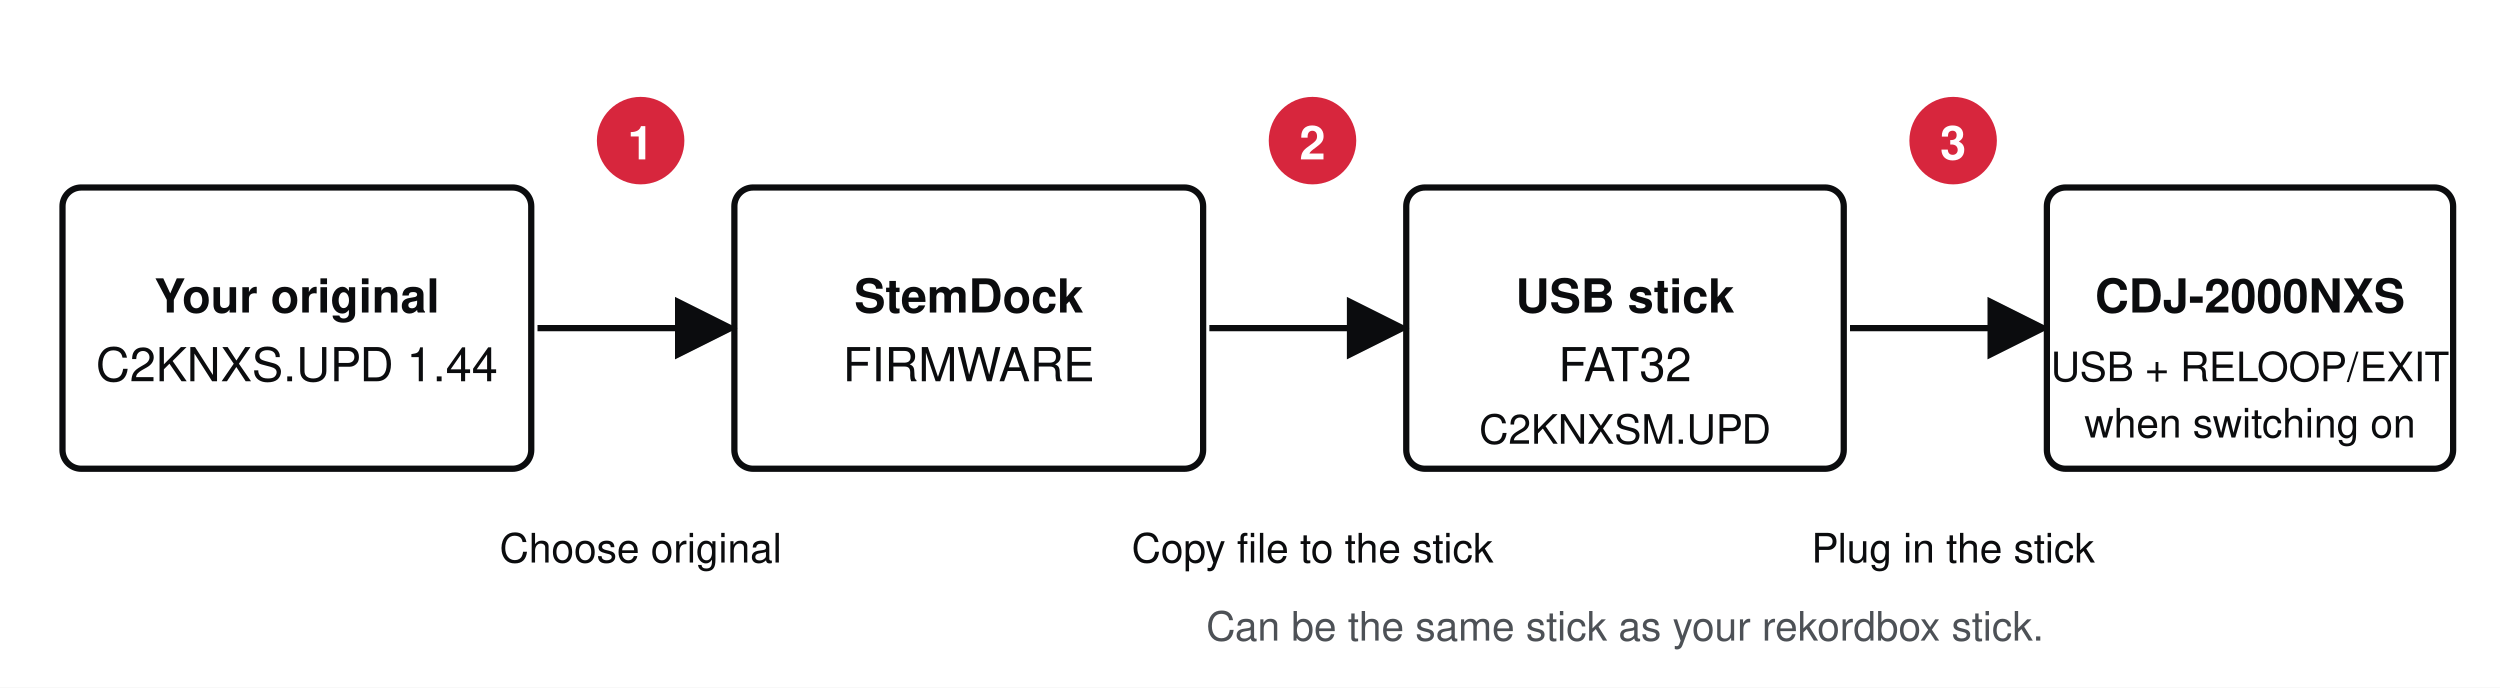
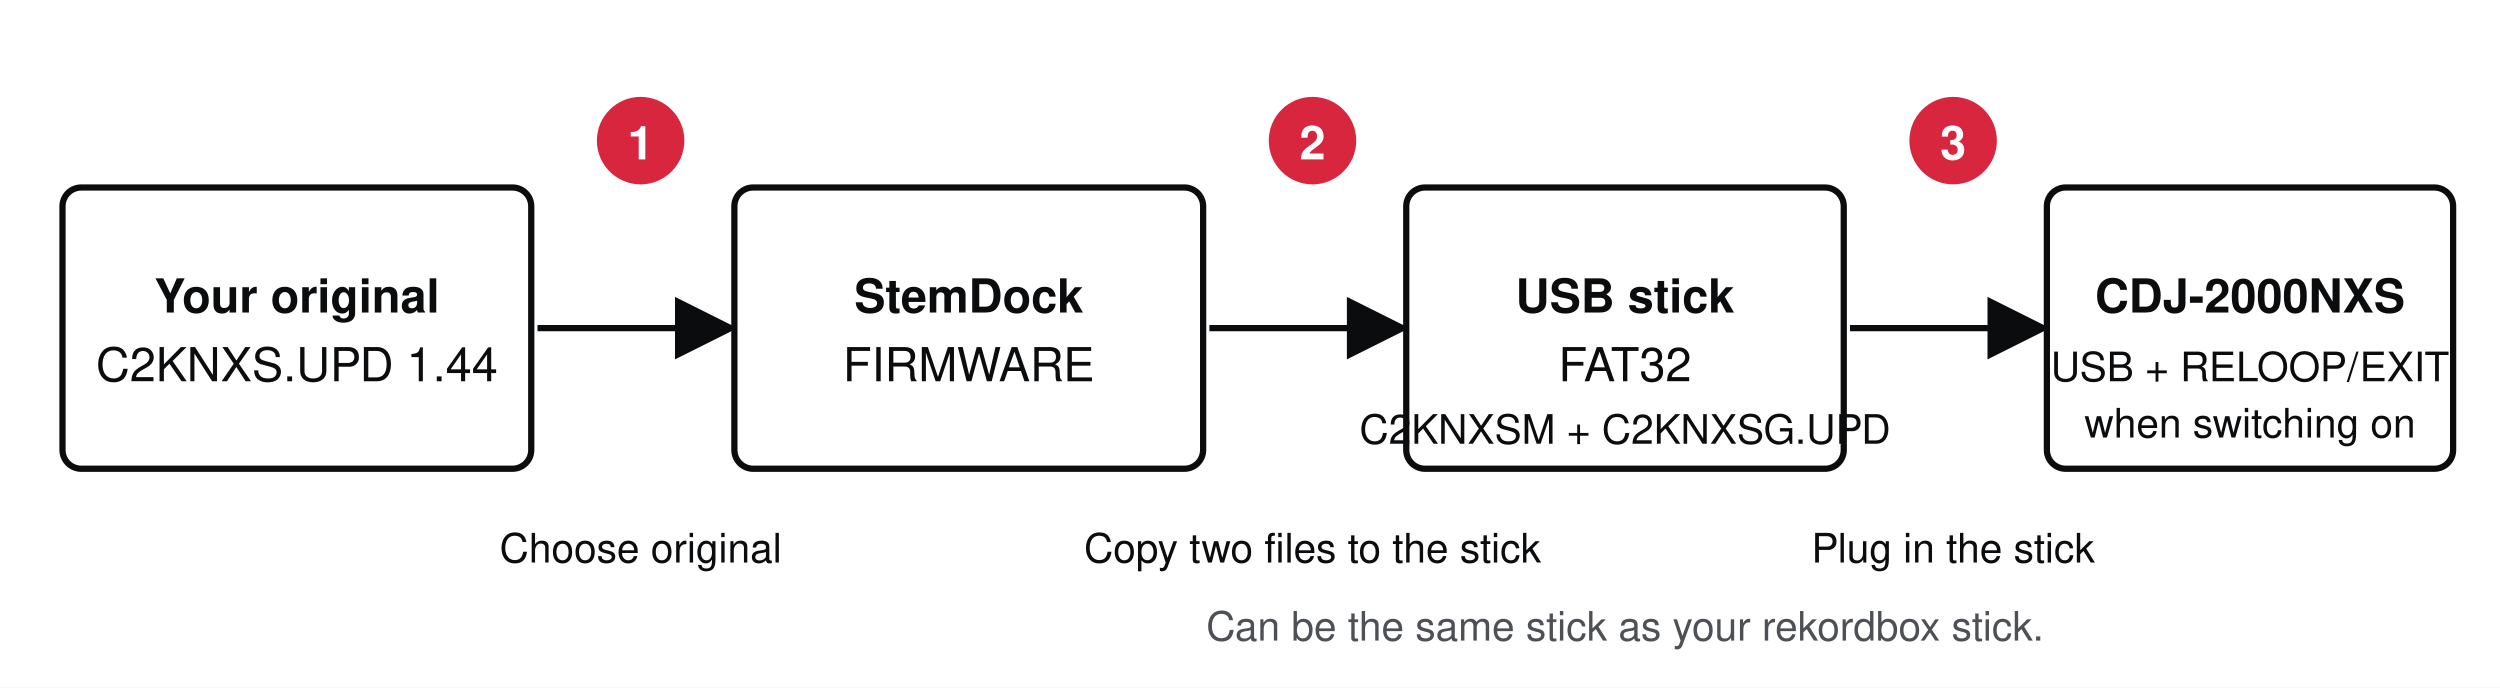
<svg xmlns="http://www.w3.org/2000/svg" viewBox="0 0 800 220" width="800" height="220" font-family="Helvetica,Arial,sans-serif" font-size="15">
  <rect width="800" height="220" fill="#fff" />
  <defs>
    <marker id="a" markerWidth="10" markerHeight="10" refX="8" refY="5" orient="auto">
      <path d="M0,0 L10,5 L0,10z" fill="#0b0c0e" />
    </marker>
  </defs>
  <g fill="#fff" stroke="#0b0c0e" stroke-width="2">
    <rect x="20" y="60" width="150" height="90" rx="6" />
    <rect x="235" y="60" width="150" height="90" rx="6" />
    <rect x="450" y="60" width="140" height="90" rx="6" />
    <rect x="655" y="60" width="130" height="90" rx="6" />
  </g>
  <g fill="#0b0c0e" text-anchor="middle">
    <text x="95" y="100" font-weight="700">Your original</text>
    <text x="95" y="122">C2KNXS.UPD 1.44</text>
    <text x="310" y="100" font-weight="700">StemDock</text>
    <text x="310" y="122">FIRMWARE</text>
    <text x="520" y="100" font-weight="700">USB stick</text>
    <text x="520" y="122">FAT32</text>
-     <text x="520" y="142" font-size="13">C2KNXSM.UPD</text>
+     <text x="520" y="142" font-size="13">C2KNXSM + C2KNXSG.UPD</text>
    <text x="720" y="100" font-weight="700">CDJ-2000NXS</text>
    <text x="720" y="122" font-size="13">USB + RELOOP/EXIT</text>
    <text x="720" y="140" font-size="13">when switching on</text>
  </g>
  <g stroke="#0b0c0e" stroke-width="2" fill="none" marker-end="url(#a)">
    <path d="M172,105 H232" />
    <path d="M387,105 H447" />
    <path d="M592,105 H652" />
  </g>
  <g fill="#d7263d">
    <circle cx="205" cy="45" r="14" />
    <circle cx="420" cy="45" r="14" />
    <circle cx="625" cy="45" r="14" />
  </g>
  <g fill="#fff" font-weight="700" text-anchor="middle">
    <text x="205" y="51">1</text>
    <text x="420" y="51">2</text>
    <text x="625" y="51">3</text>
  </g>
  <g fill="#0b0c0e" text-anchor="middle" font-size="13">
    <text x="205" y="180">Choose original</text>
-     <text x="420" y="180">Copy file to the stick</text>
+     <text x="420" y="180">Copy two files to the stick</text>
    <text x="625" y="180">Plug in the stick</text>
  </g>
  <text x="520" y="205" text-anchor="middle" font-size="13" fill="#4d5156">Can be the same stick as your rekordbox stick.</text>
</svg>
